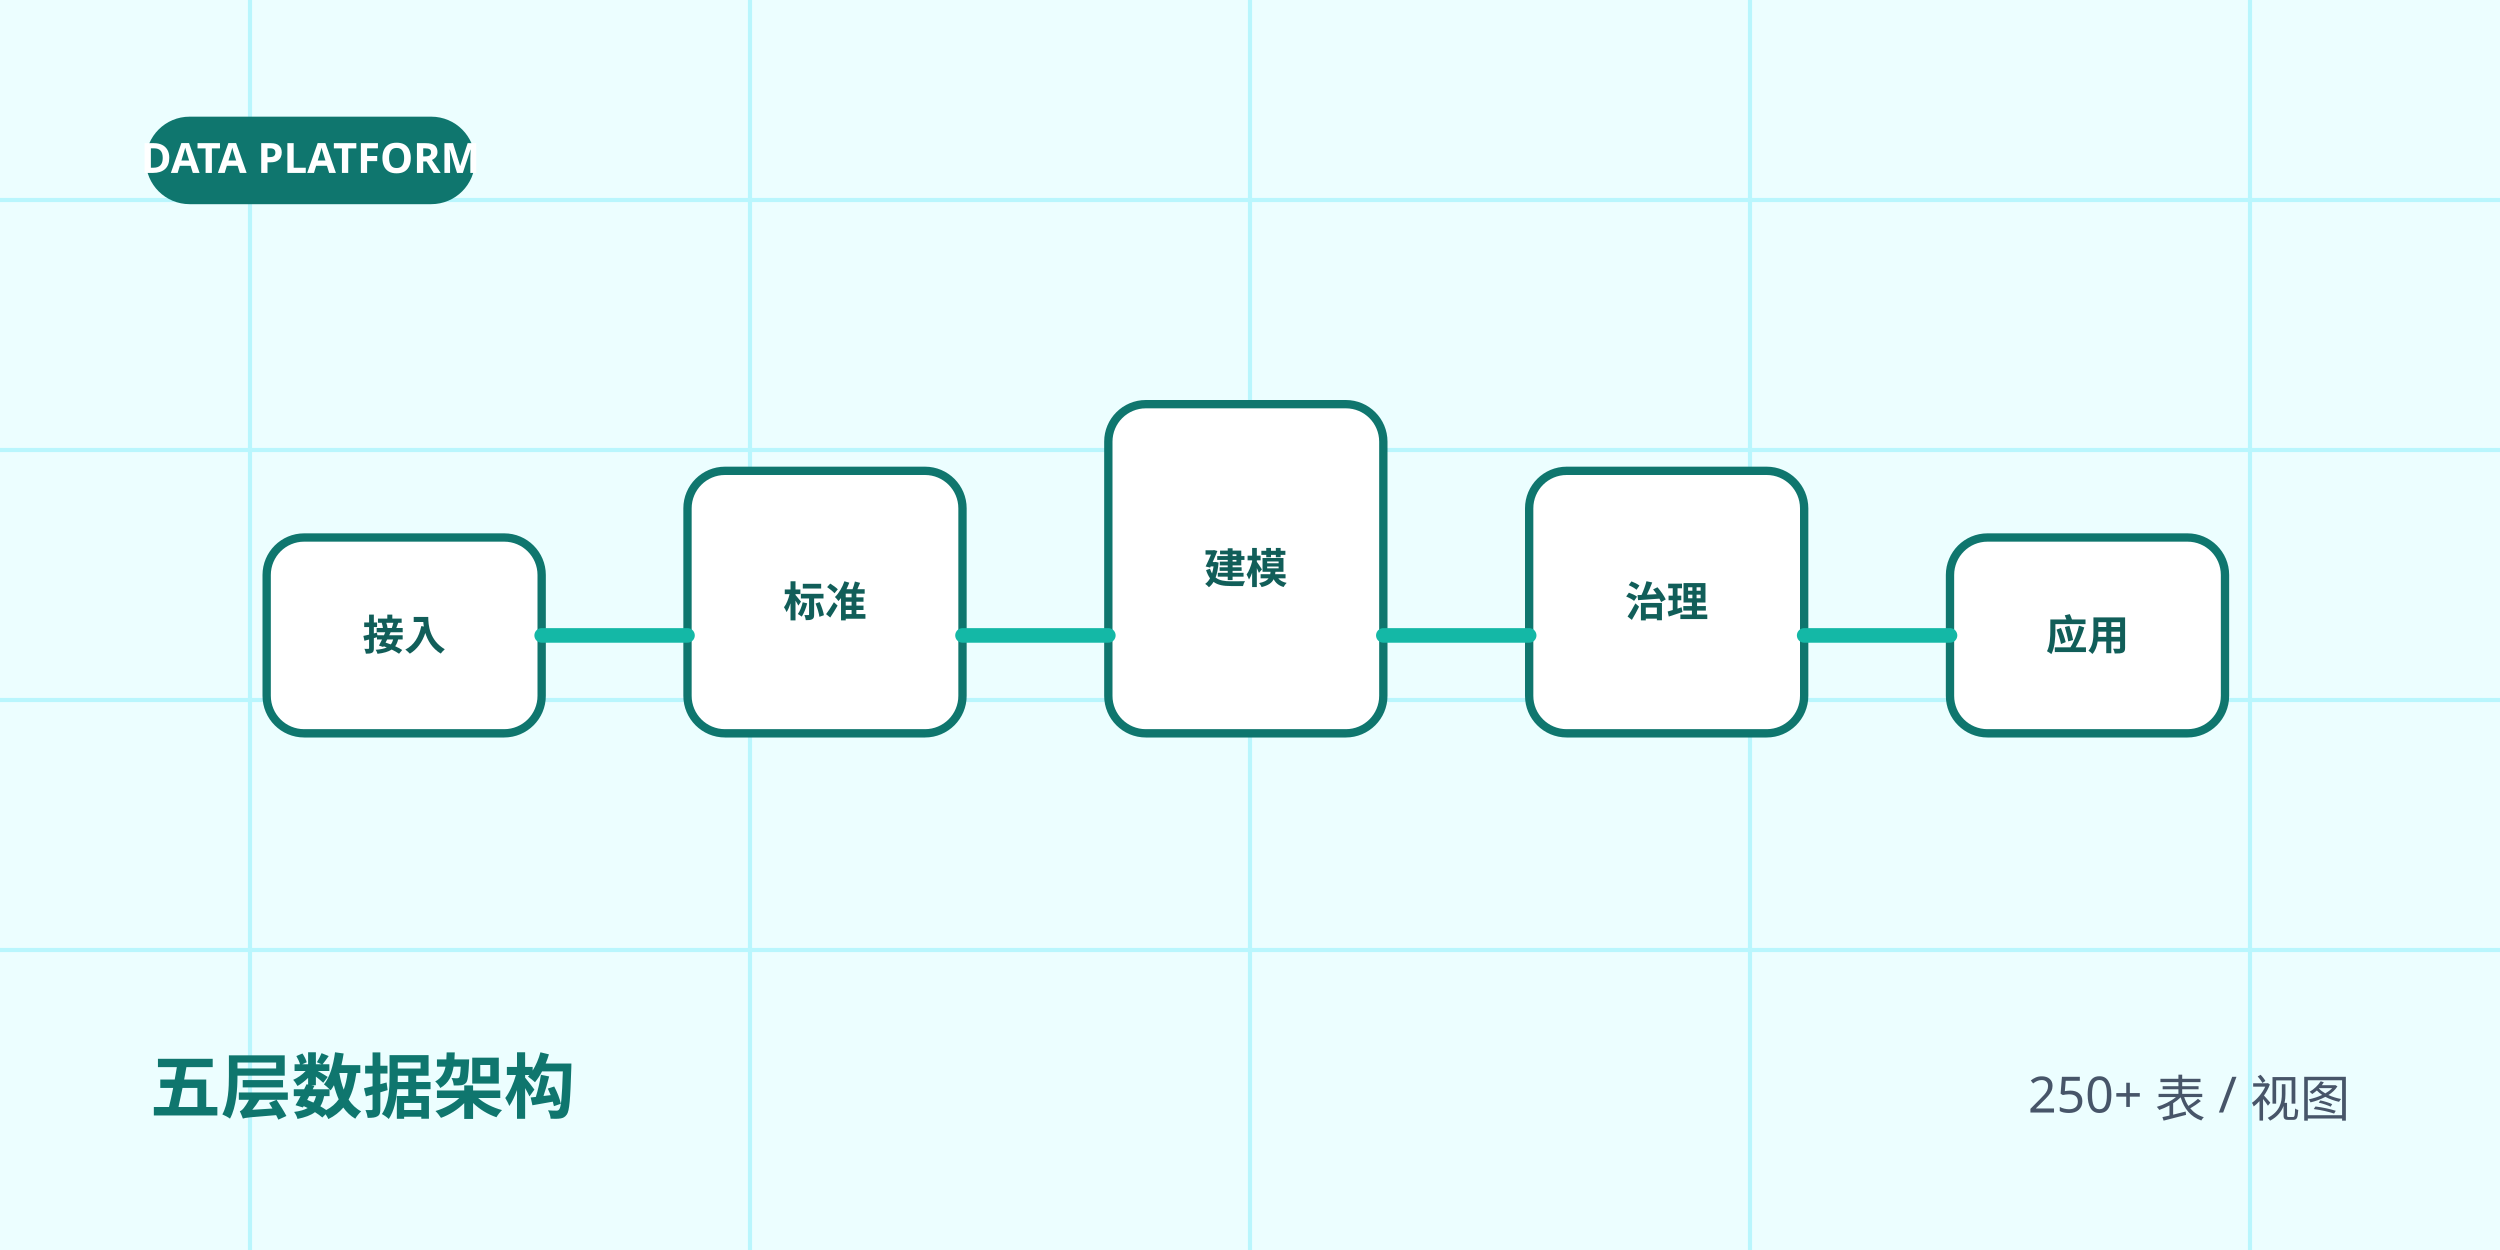
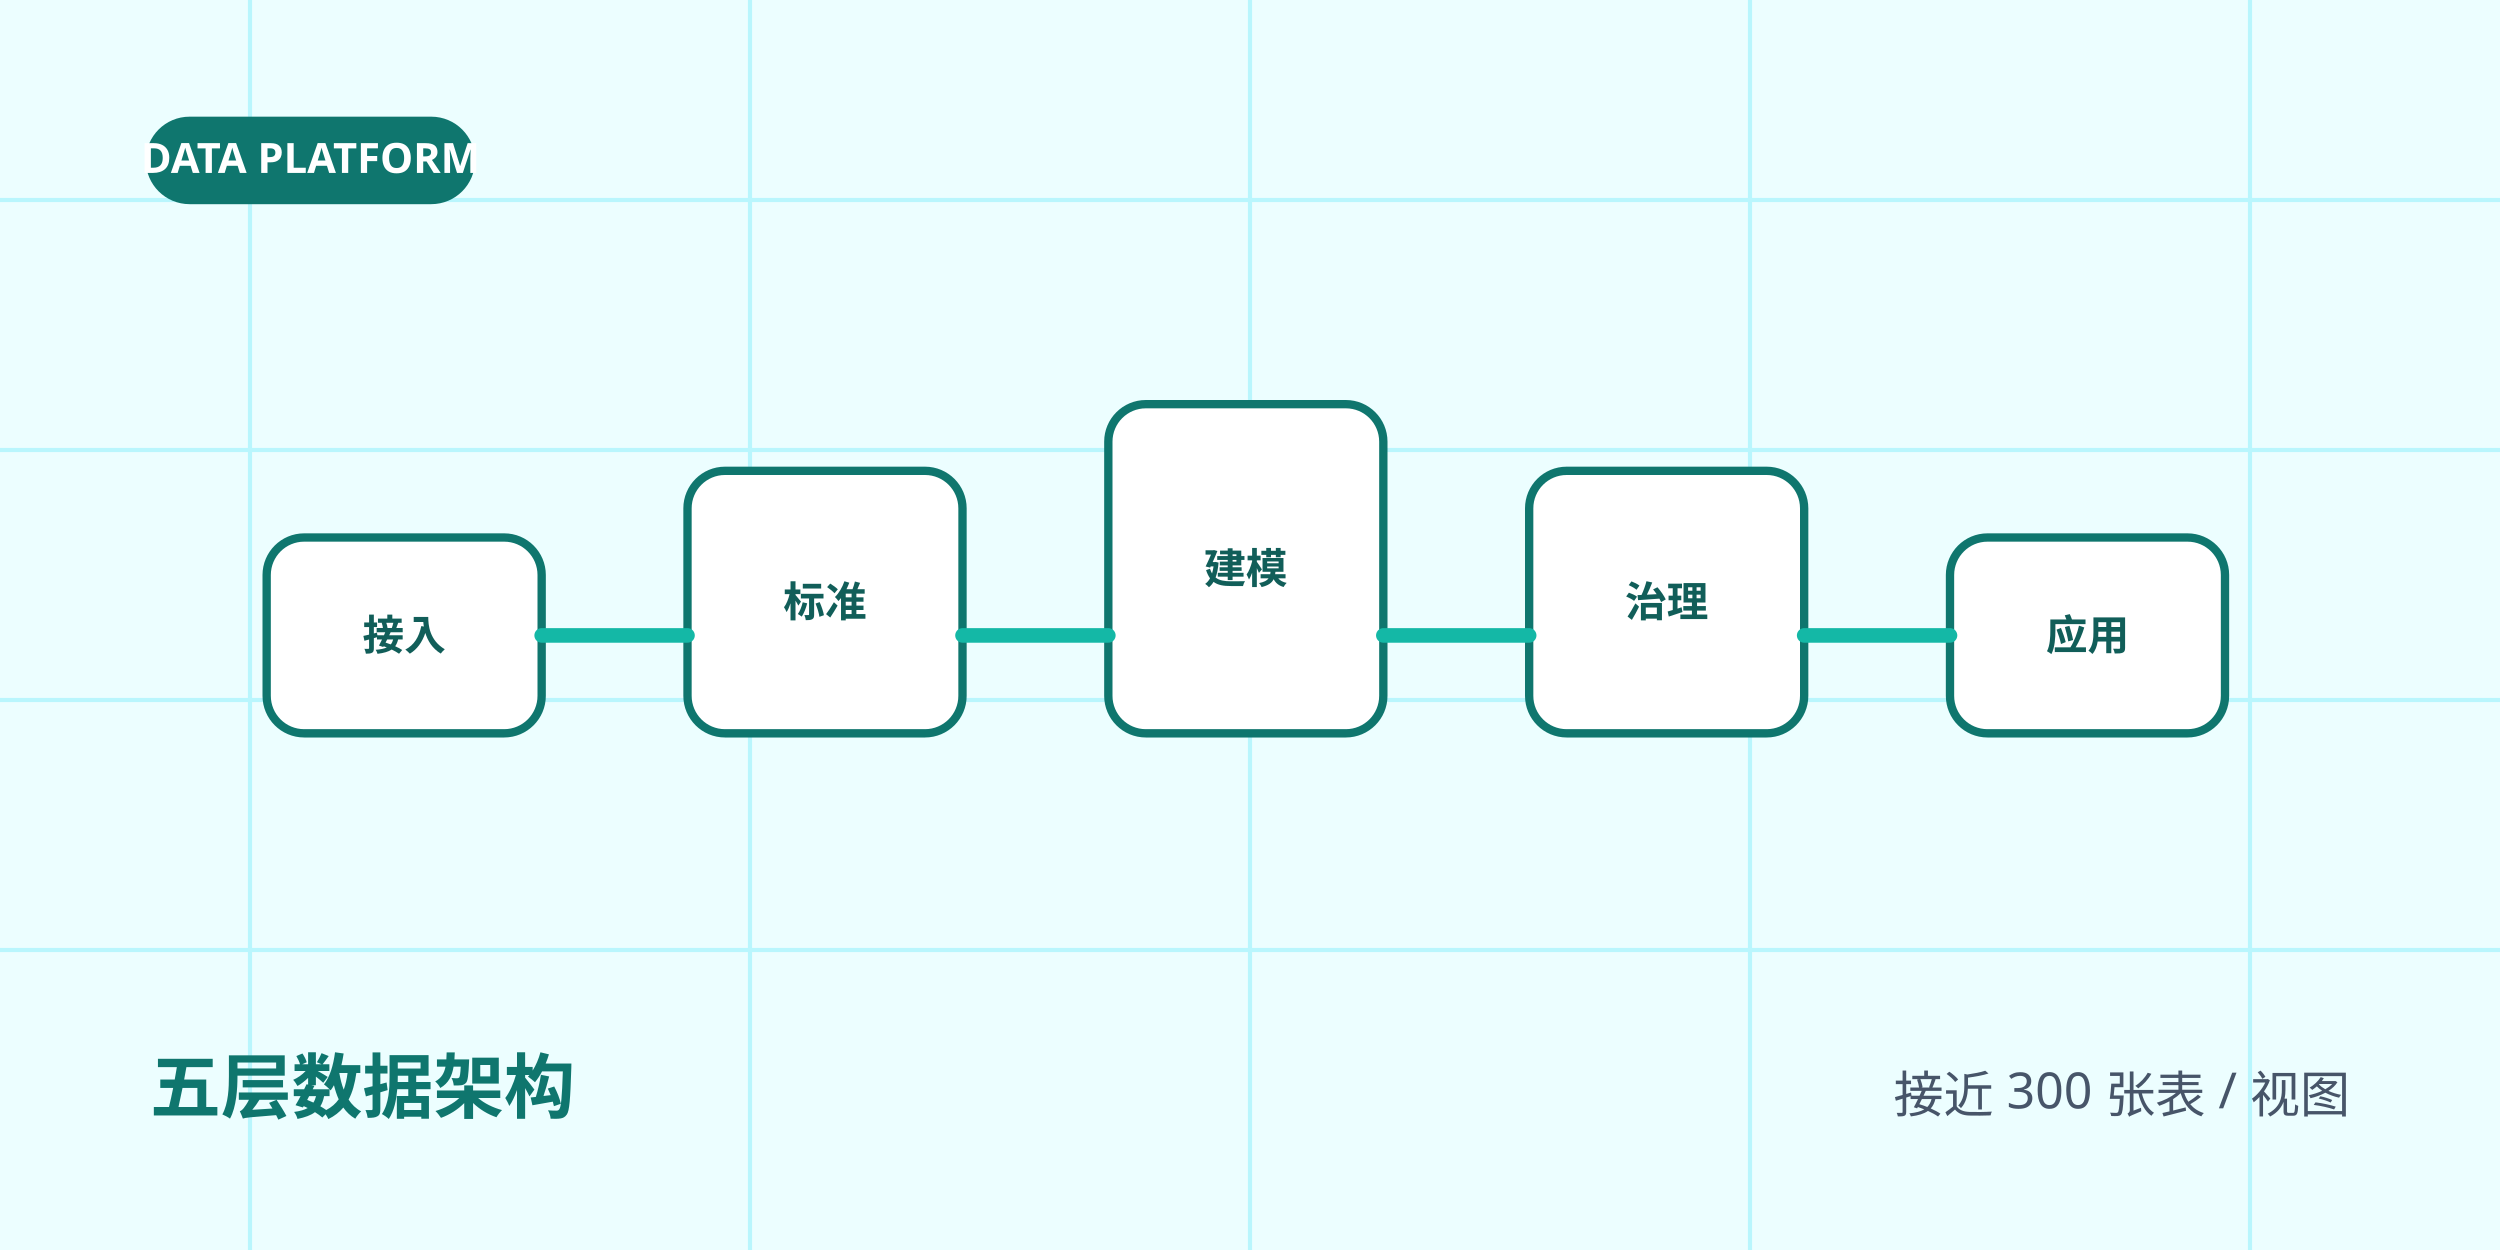
<svg xmlns="http://www.w3.org/2000/svg" viewBox="0 0 1200 600">
  <rect width="1200" height="600" fill="#ecfeff" />
  <path d="M0 96h1200M0 216h1200M0 336h1200M0 456h1200M120 0v600M360 0v600M600 0v600M840 0v600M1080 0v600" stroke="#a5f3fc" stroke-width="2" opacity=".72" />
  <rect x="70" y="56" width="158" height="42" rx="21" fill="#0f766e" />
  <text x="149" y="83" fill="#fff" font-family="system-ui, sans-serif" font-size="20" font-weight="700" text-anchor="middle">DATA PLATFORM</text>
  <g fill="#fff" stroke="#0f766e" stroke-width="4">
    <rect x="128" y="258" width="132" height="94" rx="18" />
    <rect x="330" y="226" width="132" height="126" rx="18" />
    <rect x="532" y="194" width="132" height="158" rx="18" />
    <rect x="734" y="226" width="132" height="126" rx="18" />
    <rect x="936" y="258" width="132" height="94" rx="18" />
  </g>
  <g fill="#115e59" font-family="system-ui, sans-serif" font-size="20" font-weight="700" text-anchor="middle">
    <text x="194" y="312">接入</text>
    <text x="396" y="296">标准</text>
    <text x="598" y="280">建模</text>
    <text x="800" y="296">治理</text>
    <text x="1002" y="312">应用</text>
  </g>
  <path d="M260 305h70m132 0h70m132 0h70m132 0h70" stroke="#14b8a6" stroke-width="7" stroke-linecap="round" />
  <text x="72" y="534" fill="#0f766e" font-family="system-ui, sans-serif" font-size="34" font-weight="700">五层数据架构</text>
-   <text x="1128" y="534" fill="#475569" font-family="system-ui, sans-serif" font-size="24" text-anchor="end">250+ 表 / 视图</text>
+   <text x="1128" y="534" fill="#475569" font-family="system-ui, sans-serif" font-size="24" text-anchor="end">接近 300 张表 / 视图</text>
</svg>
